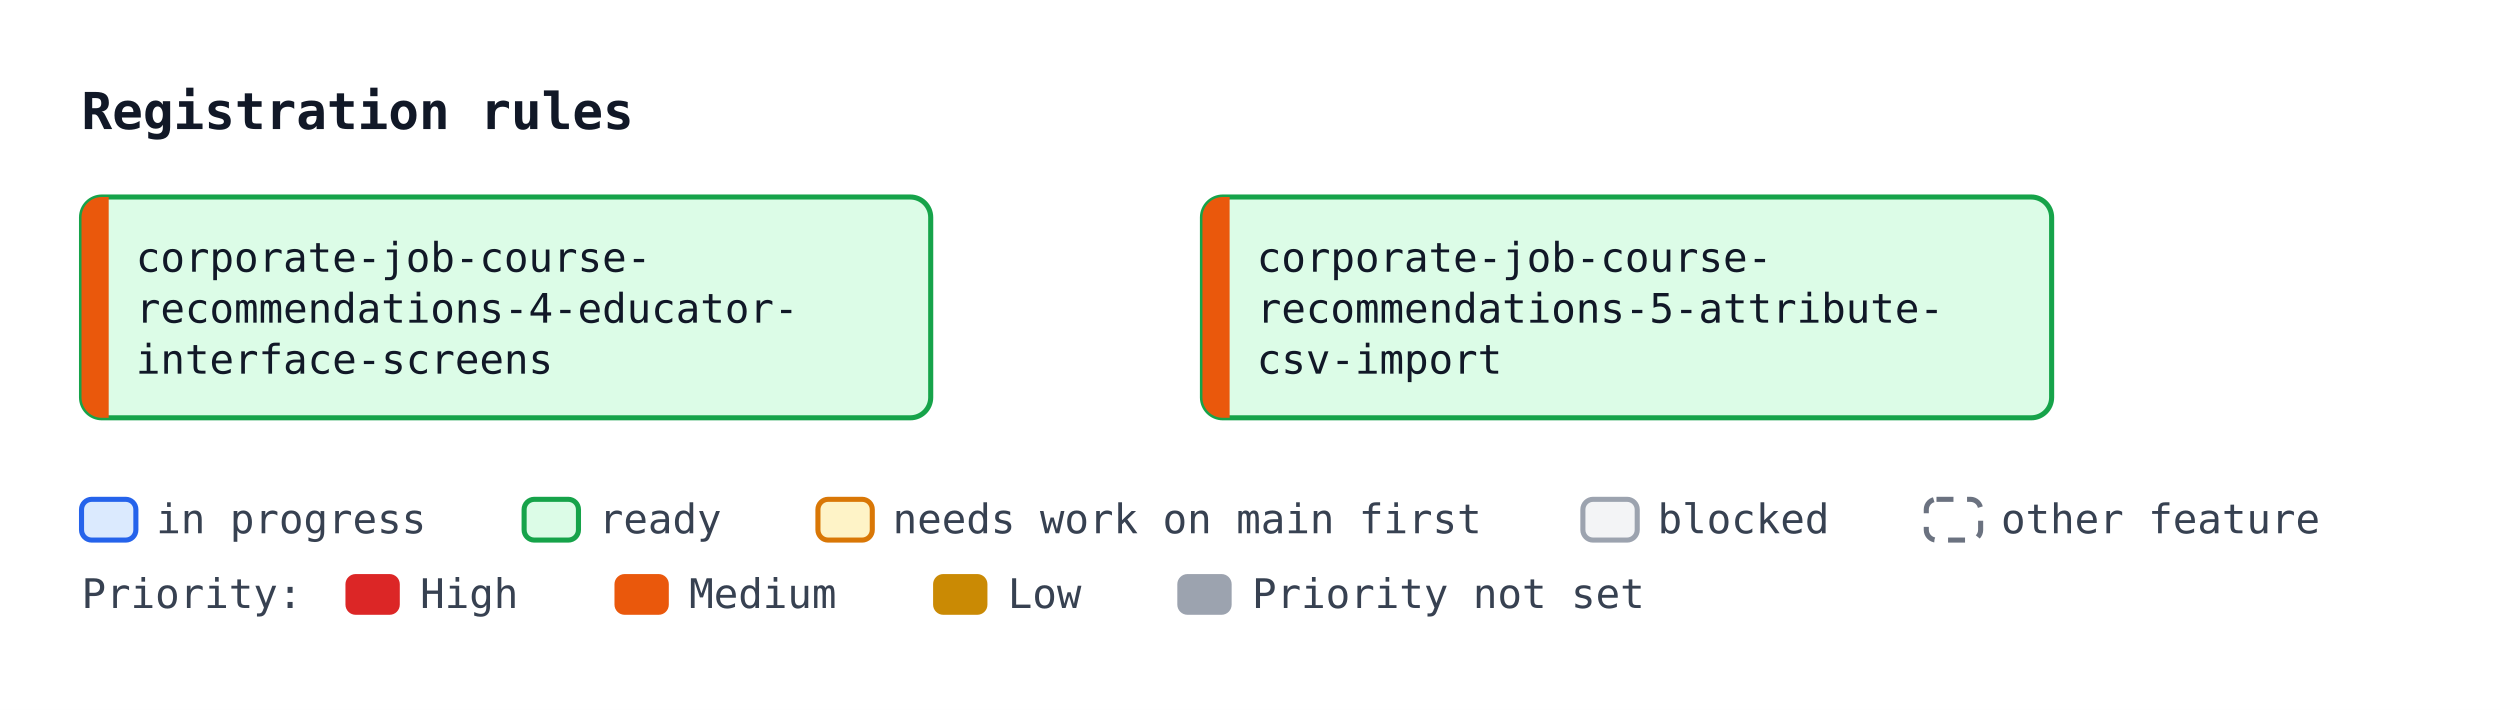
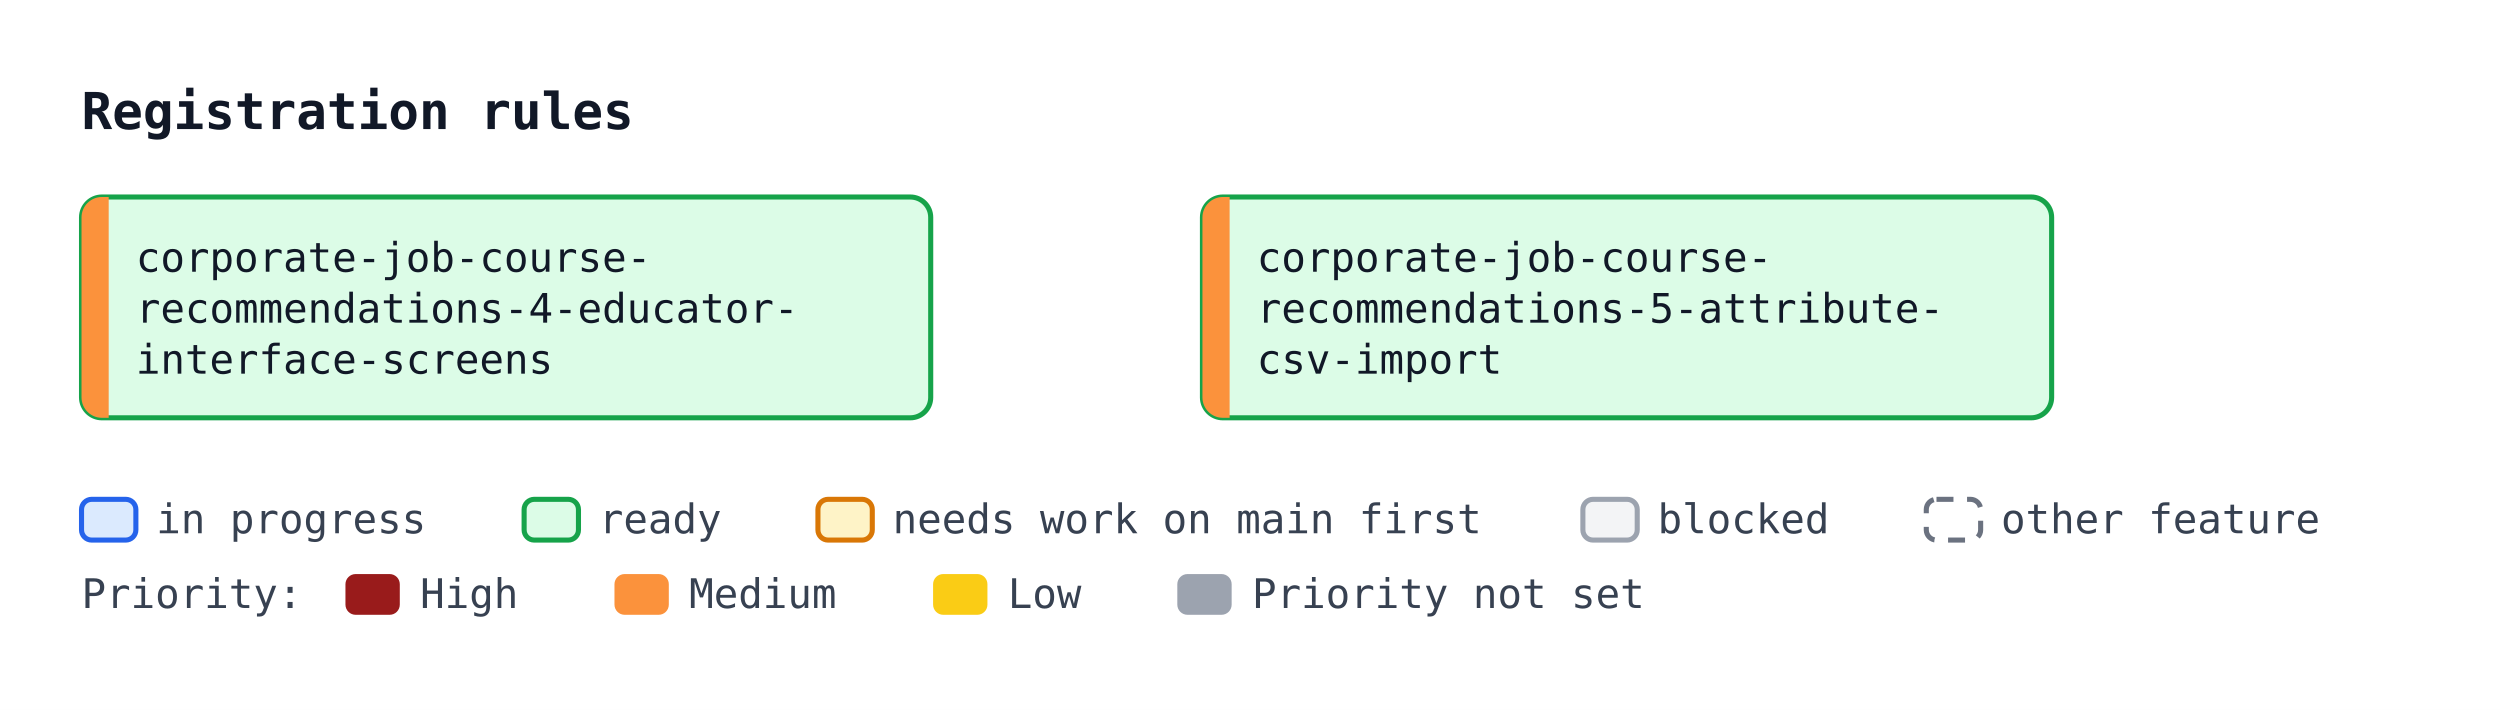
<svg xmlns="http://www.w3.org/2000/svg" width="736" height="209" viewBox="0 0 736 209" font-family="ui-monospace, SFMono-Regular, Menlo, Consolas, monospace" font-size="12">
  <defs>
    <marker id="arrow" viewBox="0 0 10 10" refX="10" refY="5" markerWidth="7" markerHeight="7" orient="auto-start-reverse">
      <path d="M0,0 L10,5 L0,10 z" fill="#4b5563" />
    </marker>
  </defs>
  <rect width="736" height="209" fill="#ffffff" />
  <text x="24" y="38" font-size="15" font-weight="bold" fill="#111827">Registration rules</text>
  <rect x="24.0" y="58.0" width="250" height="65" rx="6" fill="#dcfce7" stroke="#16a34a" stroke-width="1.5" />
-   <path d="M32.0,58.0 H30.0 A6,6 0 0 0 24.0,64.0 V117.0 A6,6 0 0 0 30.0,123.0 H32.0 Z" fill="#ea580c" />
+   <path d="M32.0,58.0 H30.0 A6,6 0 0 0 24.0,64.0 V117.0 A6,6 0 0 0 30.0,123.0 H32.0 Z" fill="#fb923c" />
  <text x="40.0" y="80.0" fill="#111827">corporate-job-course-</text>
  <text x="40.0" y="95.0" fill="#111827">recommendations-4-educator-</text>
  <text x="40.0" y="110.0" fill="#111827">interface-screens</text>
  <rect x="354.0" y="58.0" width="250" height="65" rx="6" fill="#dcfce7" stroke="#16a34a" stroke-width="1.5" />
-   <path d="M362.0,58.0 H360.0 A6,6 0 0 0 354.0,64.0 V117.0 A6,6 0 0 0 360.0,123.0 H362.0 Z" fill="#ea580c" />
+   <path d="M362.0,58.0 H360.0 A6,6 0 0 0 354.0,64.0 V117.0 A6,6 0 0 0 360.0,123.0 H362.0 Z" fill="#fb923c" />
  <text x="370.0" y="80.0" fill="#111827">corporate-job-course-</text>
  <text x="370.0" y="95.0" fill="#111827">recommendations-5-attribute-</text>
  <text x="370.0" y="110.0" fill="#111827">csv-import</text>
  <rect x="24.0" y="147" width="16" height="12" rx="3" fill="#dbeafe" stroke="#2563eb" stroke-width="1.5" />
  <text x="46.0" y="157" fill="#374151">in progress</text>
  <rect x="154.3" y="147" width="16" height="12" rx="3" fill="#dcfce7" stroke="#16a34a" stroke-width="1.5" />
  <text x="176.3" y="157" fill="#374151">ready</text>
  <rect x="240.8" y="147" width="16" height="12" rx="3" fill="#fef3c7" stroke="#d97706" stroke-width="1.5" />
  <text x="262.8" y="157" fill="#374151">needs work on main first</text>
  <rect x="466.0" y="147" width="16" height="12" rx="3" fill="#f3f4f6" stroke="#9ca3af" stroke-width="1.5" />
  <text x="488.0" y="157" fill="#374151">blocked</text>
  <rect x="567.1" y="147" width="16" height="12" rx="3" fill="#ffffff" stroke="#6b7280" stroke-width="1.5" stroke-dasharray="5 4" />
  <text x="589.1" y="157" fill="#374151">other feature</text>
  <text x="24" y="179" fill="#374151">Priority:</text>
-   <rect x="101.7" y="169" width="16" height="12" rx="3" fill="#dc2626" />
+   <rect x="101.7" y="169" width="16" height="12" rx="3" fill="#991b1b" />
  <text x="123.7" y="179" fill="#374151">High</text>
-   <rect x="180.9" y="169" width="16" height="12" rx="3" fill="#ea580c" />
+   <rect x="180.9" y="169" width="16" height="12" rx="3" fill="#fb923c" />
  <text x="202.9" y="179" fill="#374151">Medium</text>
-   <rect x="274.7" y="169" width="16" height="12" rx="3" fill="#ca8a04" />
+   <rect x="274.7" y="169" width="16" height="12" rx="3" fill="#facc15" />
  <text x="296.7" y="179" fill="#374151">Low</text>
  <rect x="346.6" y="169" width="16" height="12" rx="3" fill="#9ca3af" />
  <text x="368.6" y="179" fill="#374151">Priority not set</text>
</svg>
